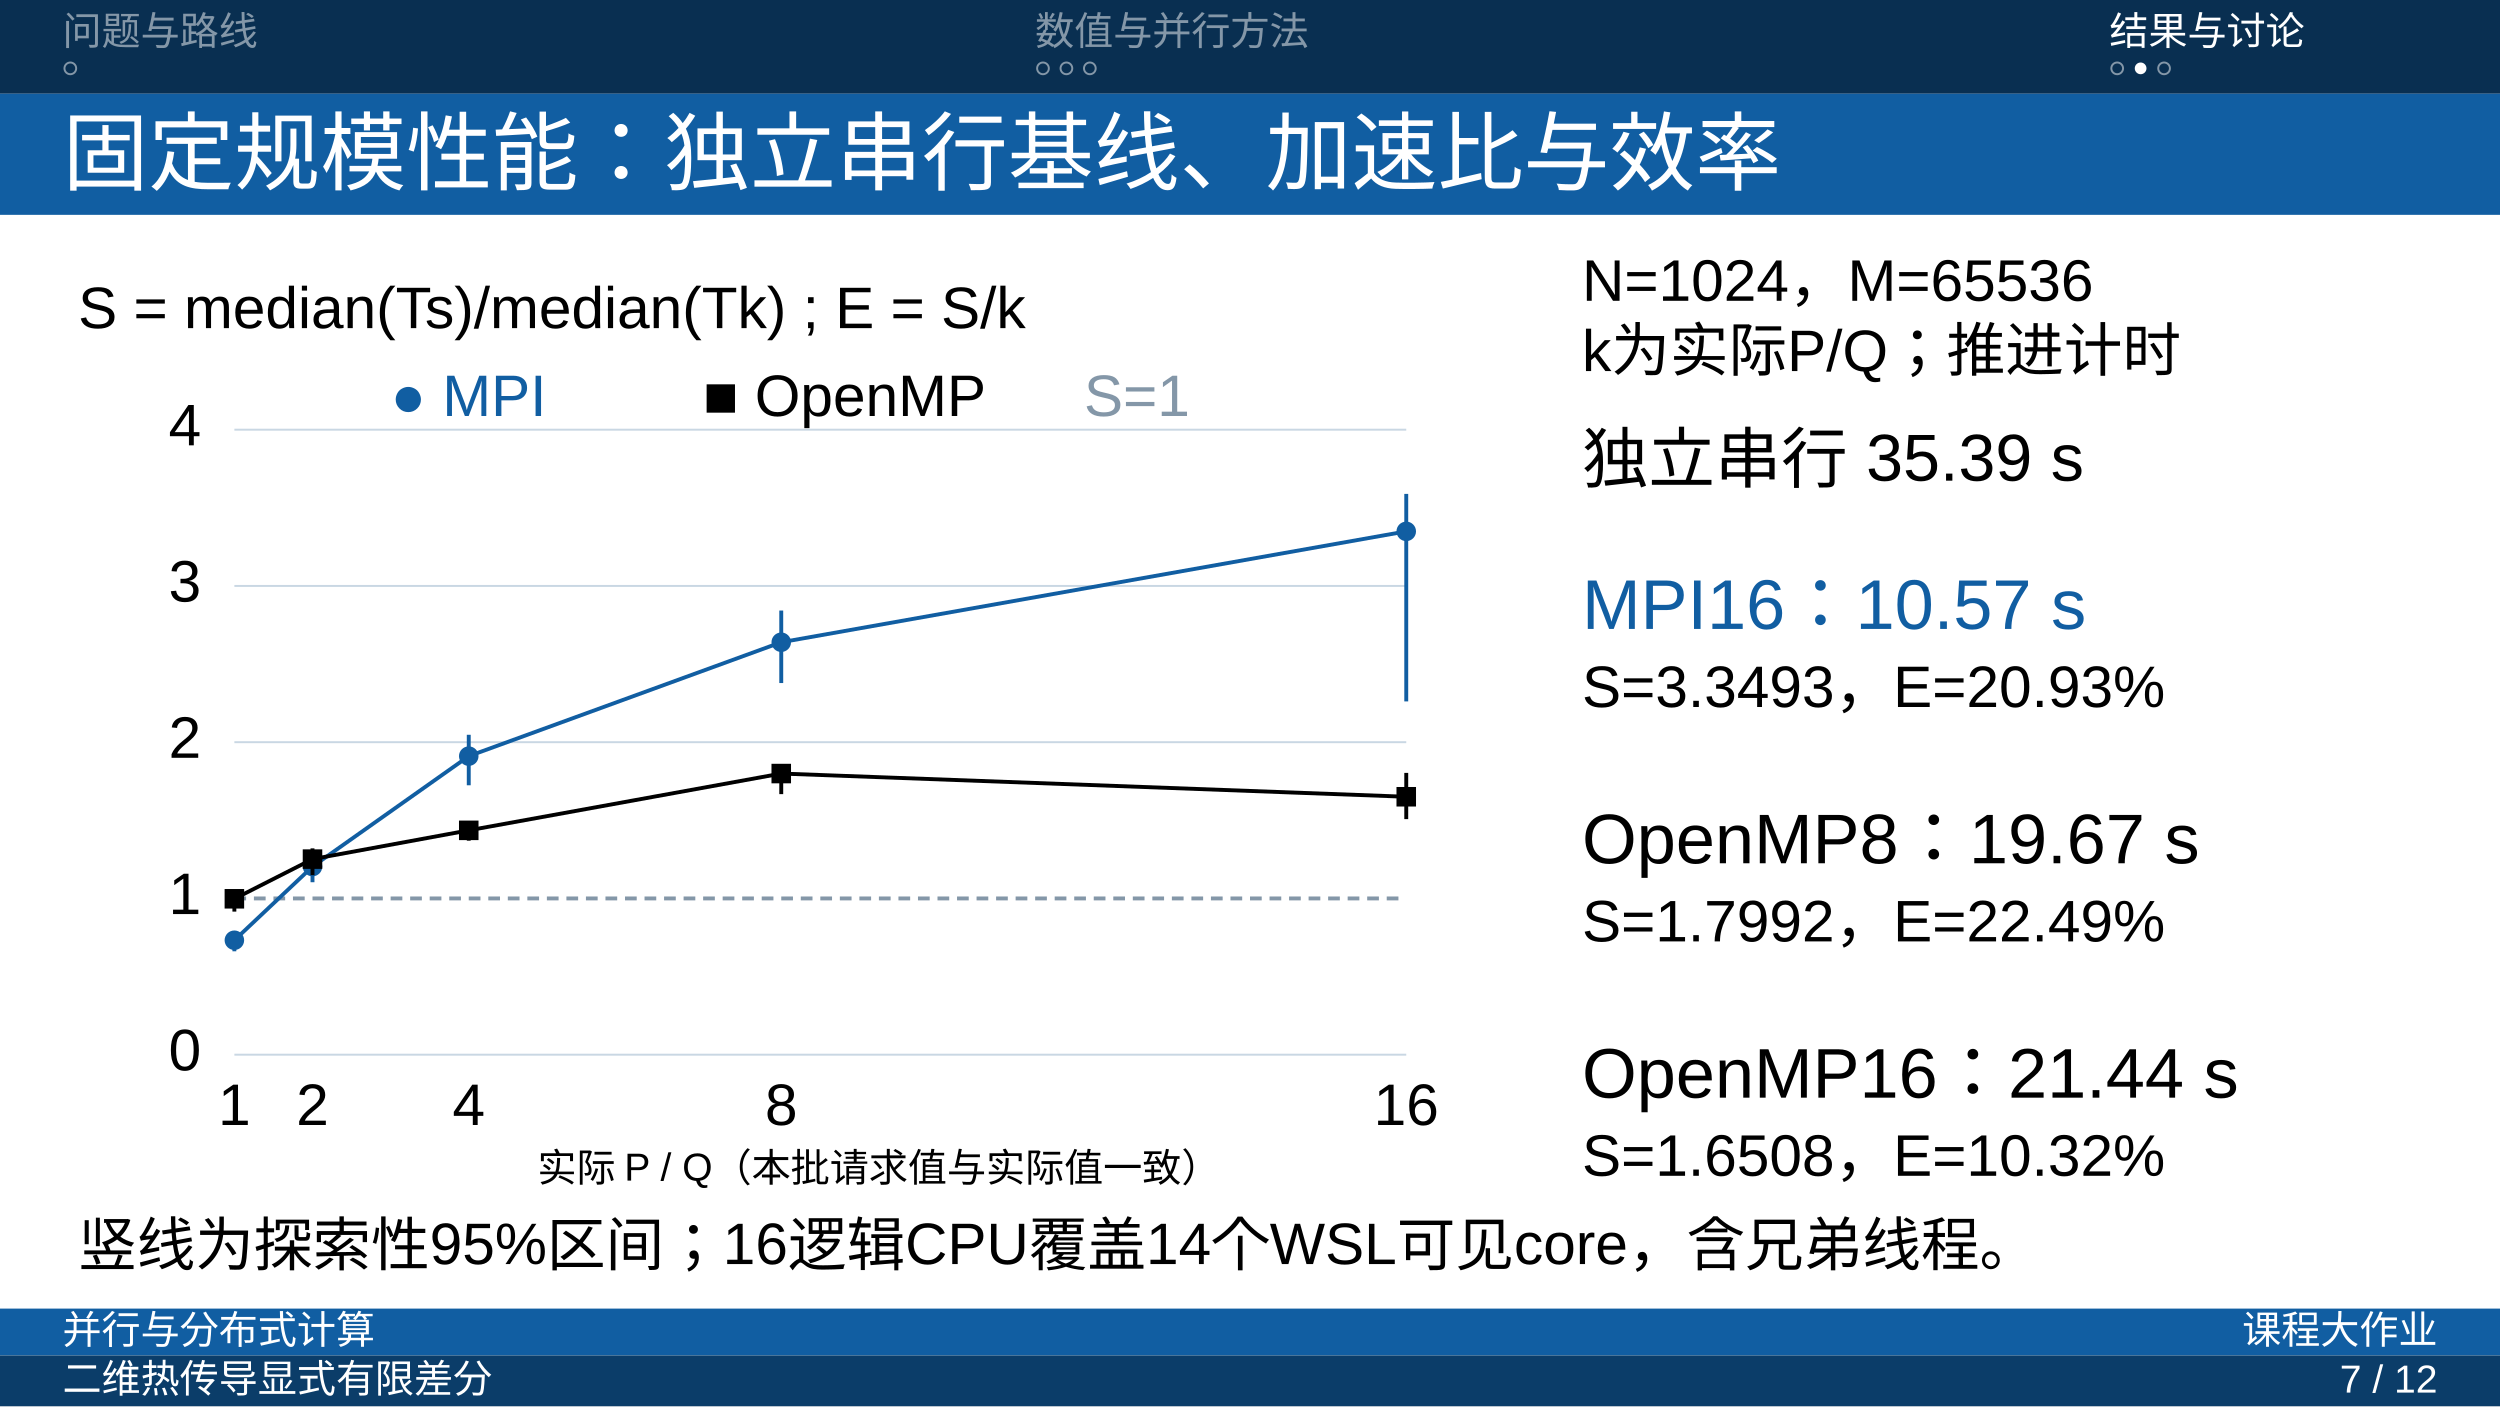
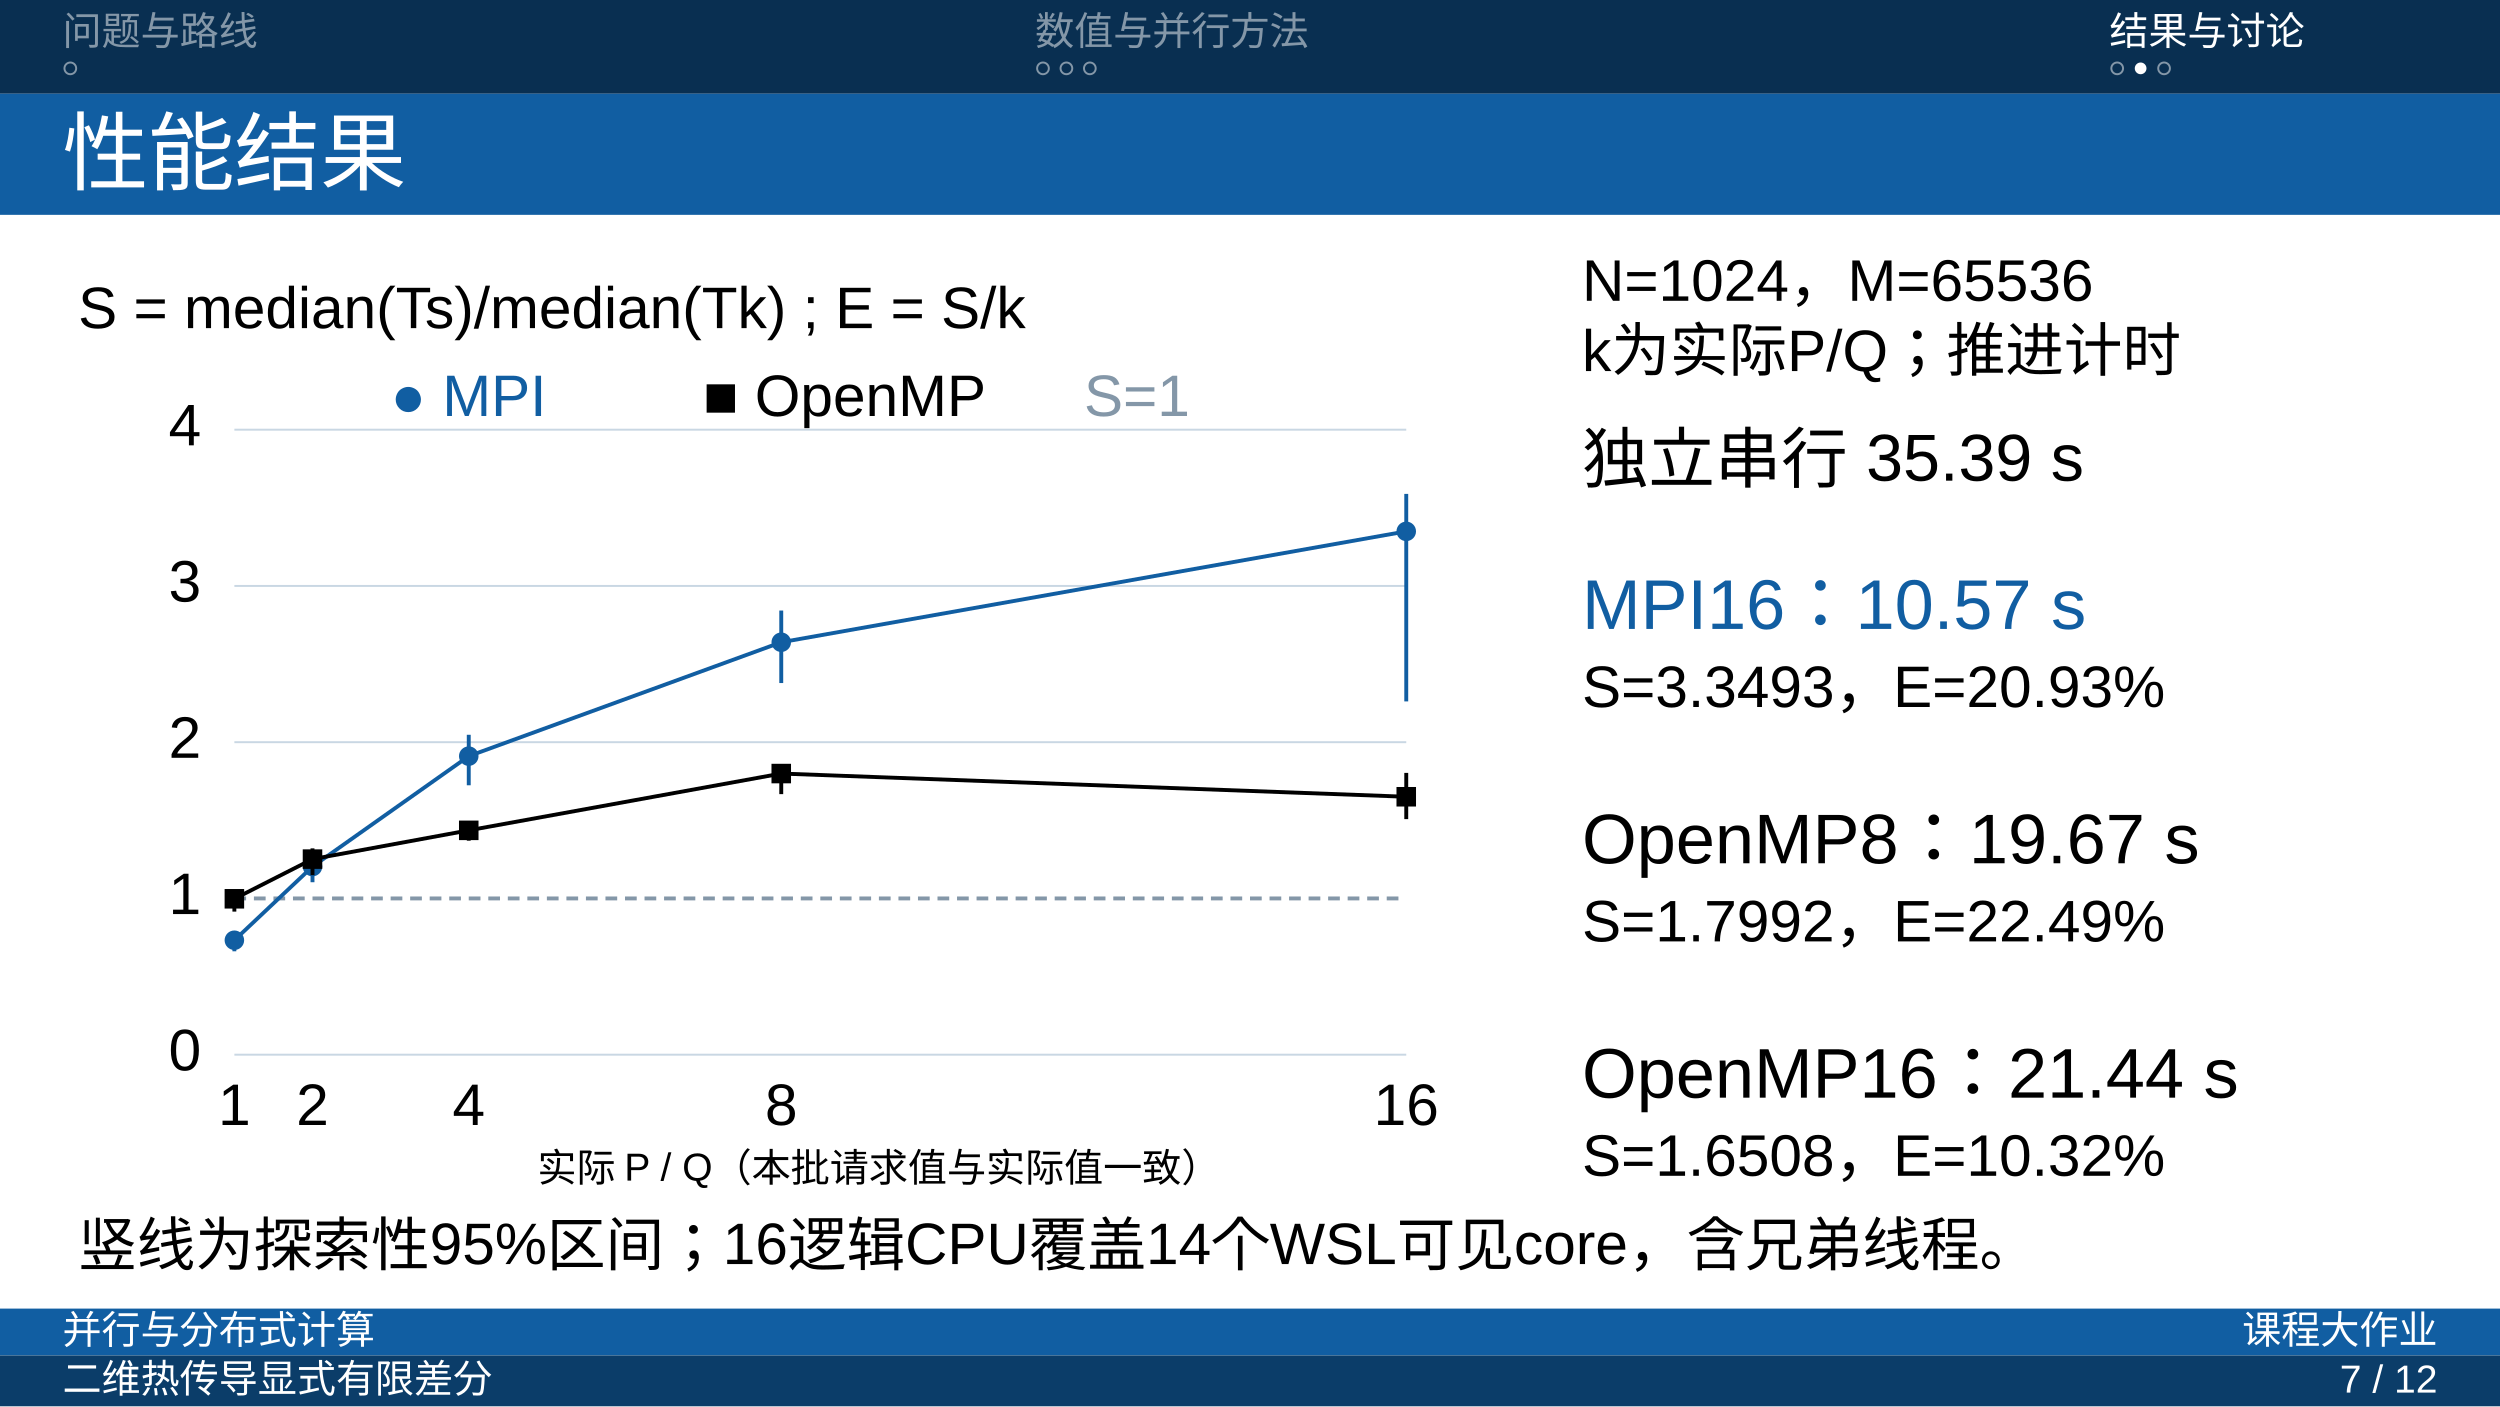
<svg xmlns="http://www.w3.org/2000/svg" viewBox="0 0 1280 720" font-family="KaiTi, Arial" font-size="40" data-pptx-page-role="content">
  <rect id="bg" data-pptx-role="background" width="1280" height="720" fill="#FFFFFF" />
  <g id="navigation" data-pptx-role="header" data-pptx-bounds="0 0 1280 48" font-family="SimHei, Arial" font-size="20">
    <rect width="1280" height="48" fill="#092F51" />
    <text x="32" y="23" fill="#8497A8">问题与路线</text>
    <text x="530" y="23" fill="#8497A8">数值与并行方法</text>
    <text x="1080" y="23" fill="#FFFFFF">结果与讨论</text>
    <circle cx="1096" cy="35" r="3" fill="#FFFFFF" />
    <g stroke="#8497A8" fill="none">
      <circle cx="36" cy="35" r="3" />
      <circle cx="534" cy="35" r="3" />
      <circle cx="546" cy="35" r="3" />
      <circle cx="558" cy="35" r="3" />
      <circle cx="1084" cy="35" r="3" />
      <circle cx="1108" cy="35" r="3" />
    </g>
  </g>
  <g id="title" data-pptx-bounds="0 48 1280 62" font-family="SimHei, Arial">
    <rect x="0" y="48" width="1280" height="62" fill="#115EA2" />
-     <text x="32" y="94" font-size="44" fill="#FFFFFF">固定规模性能：独立串行基线、加速比与效率</text>
+     <text x="32" y="94" font-size="44" fill="#FFFFFF">性能结果</text>
  </g>
  <g id="speedup-efficiency" data-pptx-replace-with="formula" data-pptx-x="40" data-pptx-y="124" data-pptx-width="540" data-pptx-height="60" data-pptx-bounds="40 124 540 60">
    <text x="40" y="168" font-family="Arial" font-size="30" fill="#000000">S = median(Ts)/median(Tk) ; E = S/k</text>
  </g>
  <g id="performance-context" data-pptx-bounds="810 124 430 82" font-size="30" fill="#000000">
    <text x="810" y="154">N=1024，M=65536<tspan x="810" dy="36">k为实际P/Q；推进计时</tspan>
    </text>
  </g>
  <g id="n1024-speedup" data-pptx-bounds="56 184 724 434">
    <g id="n1024-speedup-chartArea">
      <g stroke="#C9D7E3" stroke-width="1">
        <line x1="120" y1="220" x2="720" y2="220" />
        <line x1="120" y1="300" x2="720" y2="300" />
        <line x1="120" y1="380" x2="720" y2="380" />
        <line x1="120" y1="540" x2="720" y2="540" />
      </g>
      <line x1="120" y1="460" x2="720" y2="460" stroke="#8497A8" stroke-width="2" stroke-dasharray="6,4" />
      <g fill="#000000" font-size="30" font-family="Arial" text-anchor="end">
        <text x="103" y="548">0</text>
        <text x="103" y="468">1</text>
        <text x="103" y="388">2</text>
        <text x="103" y="308">3</text>
        <text x="103" y="228">4</text>
      </g>
      <g stroke="#115EA2" stroke-width="2" fill="none">
        <polyline points="120,481.403 160,443.689 240,387.144 400,328.823 720,272.058" />
        <line x1="120" y1="479.834" x2="120" y2="487.061" />
        <line x1="160" y1="438.432" x2="160" y2="451.701" />
        <line x1="240" y1="376.206" x2="240" y2="402.064" />
        <line x1="400" y1="312.599" x2="400" y2="349.717" />
        <line x1="720" y1="252.873" x2="720" y2="359.12" />
      </g>
      <g fill="#115EA2">
        <circle cx="120" cy="481.403" r="5" />
        <circle cx="160" cy="443.689" r="5" />
        <circle cx="240" cy="387.144" r="5" />
        <circle cx="400" cy="328.823" r="5" />
        <circle cx="720" cy="272.058" r="5" />
      </g>
      <g stroke="#000000" stroke-width="2" fill="none">
        <polyline points="120,460.18 160,439.866 240,425.137 400,396.063 720,407.94" />
        <line x1="120" y1="455.636" x2="120" y2="466.743" />
        <line x1="160" y1="434.367" x2="160" y2="448.08" />
        <line x1="240" y1="421.095" x2="240" y2="430.414" />
        <line x1="400" y1="392.617" x2="400" y2="406.596" />
        <line x1="720" y1="395.721" x2="720" y2="419.39" />
      </g>
      <g fill="#000000">
        <rect x="115" y="455.18" width="10" height="10" />
        <rect x="155" y="434.866" width="10" height="10" />
        <rect x="235" y="420.137" width="10" height="10" />
        <rect x="395" y="391.063" width="10" height="10" />
        <rect x="715" y="402.94" width="10" height="10" />
      </g>
      <g fill="#000000" font-family="Arial" font-size="30" text-anchor="middle">
        <text x="120" y="576">1</text>
        <text x="160" y="576">2</text>
        <text x="240" y="576">4</text>
        <text x="400" y="576">8</text>
        <text x="720" y="576">16</text>
      </g>
    </g>
    <g font-family="Arial" font-size="30">
      <text x="200" y="213" fill="#115EA2">● MPI</text>
      <text x="360" y="213" fill="#000000">■ OpenMP</text>
      <text x="555" y="213" fill="#8497A8">S=1</text>
    </g>
    <text x="450" y="605" text-anchor="middle" font-size="20" font-family="SimHei, Arial" fill="#000000">实际 P / Q（本批请求值与实际值一致）</text>
  </g>
  <g id="timing-results" data-pptx-bounds="810 210 430 408" fill="#000000">
    <text x="810" y="247" font-size="34">独立串行 35.39 s</text>
    <text x="810" y="322" font-size="36" fill="#115EA2" font-family="SimHei, Arial">MPI16：10.57 s</text>
    <text x="810" y="362" font-size="30">S=3.3493，E=20.93%</text>
    <text x="810" y="442" font-size="36">OpenMP8：19.67 s</text>
    <text x="810" y="482" font-size="30">S=1.7992，E=22.49%</text>
    <text x="810" y="562" font-size="36">OpenMP16：21.44 s</text>
    <text x="810" y="602" font-size="30">S=1.6508，E=10.32%</text>
  </g>
  <g id="interval-and-resource" data-pptx-bounds="40 620 1200 48" fill="#000000" font-size="30">
    <text x="40" y="648">竖线为探索性95%区间；16逻辑CPU覆盖14个WSL可见core，含兄弟线程。</text>
  </g>
  <g id="footer" data-pptx-role="footer" data-pptx-bounds="0 670 1280 50" font-family="SimHei, Arial" font-size="20" fill="#FFFFFF">
    <rect x="0" y="670" width="1280" height="24" fill="#115EA2" />
    <rect x="0" y="694" width="1280" height="26" fill="#0B3D69" />
    <text x="32" y="688">并行与分布式计算</text>
    <text x="1248" y="688" text-anchor="end">课程大作业</text>
    <text x="32" y="713">二维热传导显式有限差分</text>
    <text x="1248" y="713" text-anchor="end">7 / 12</text>
  </g>
</svg>
